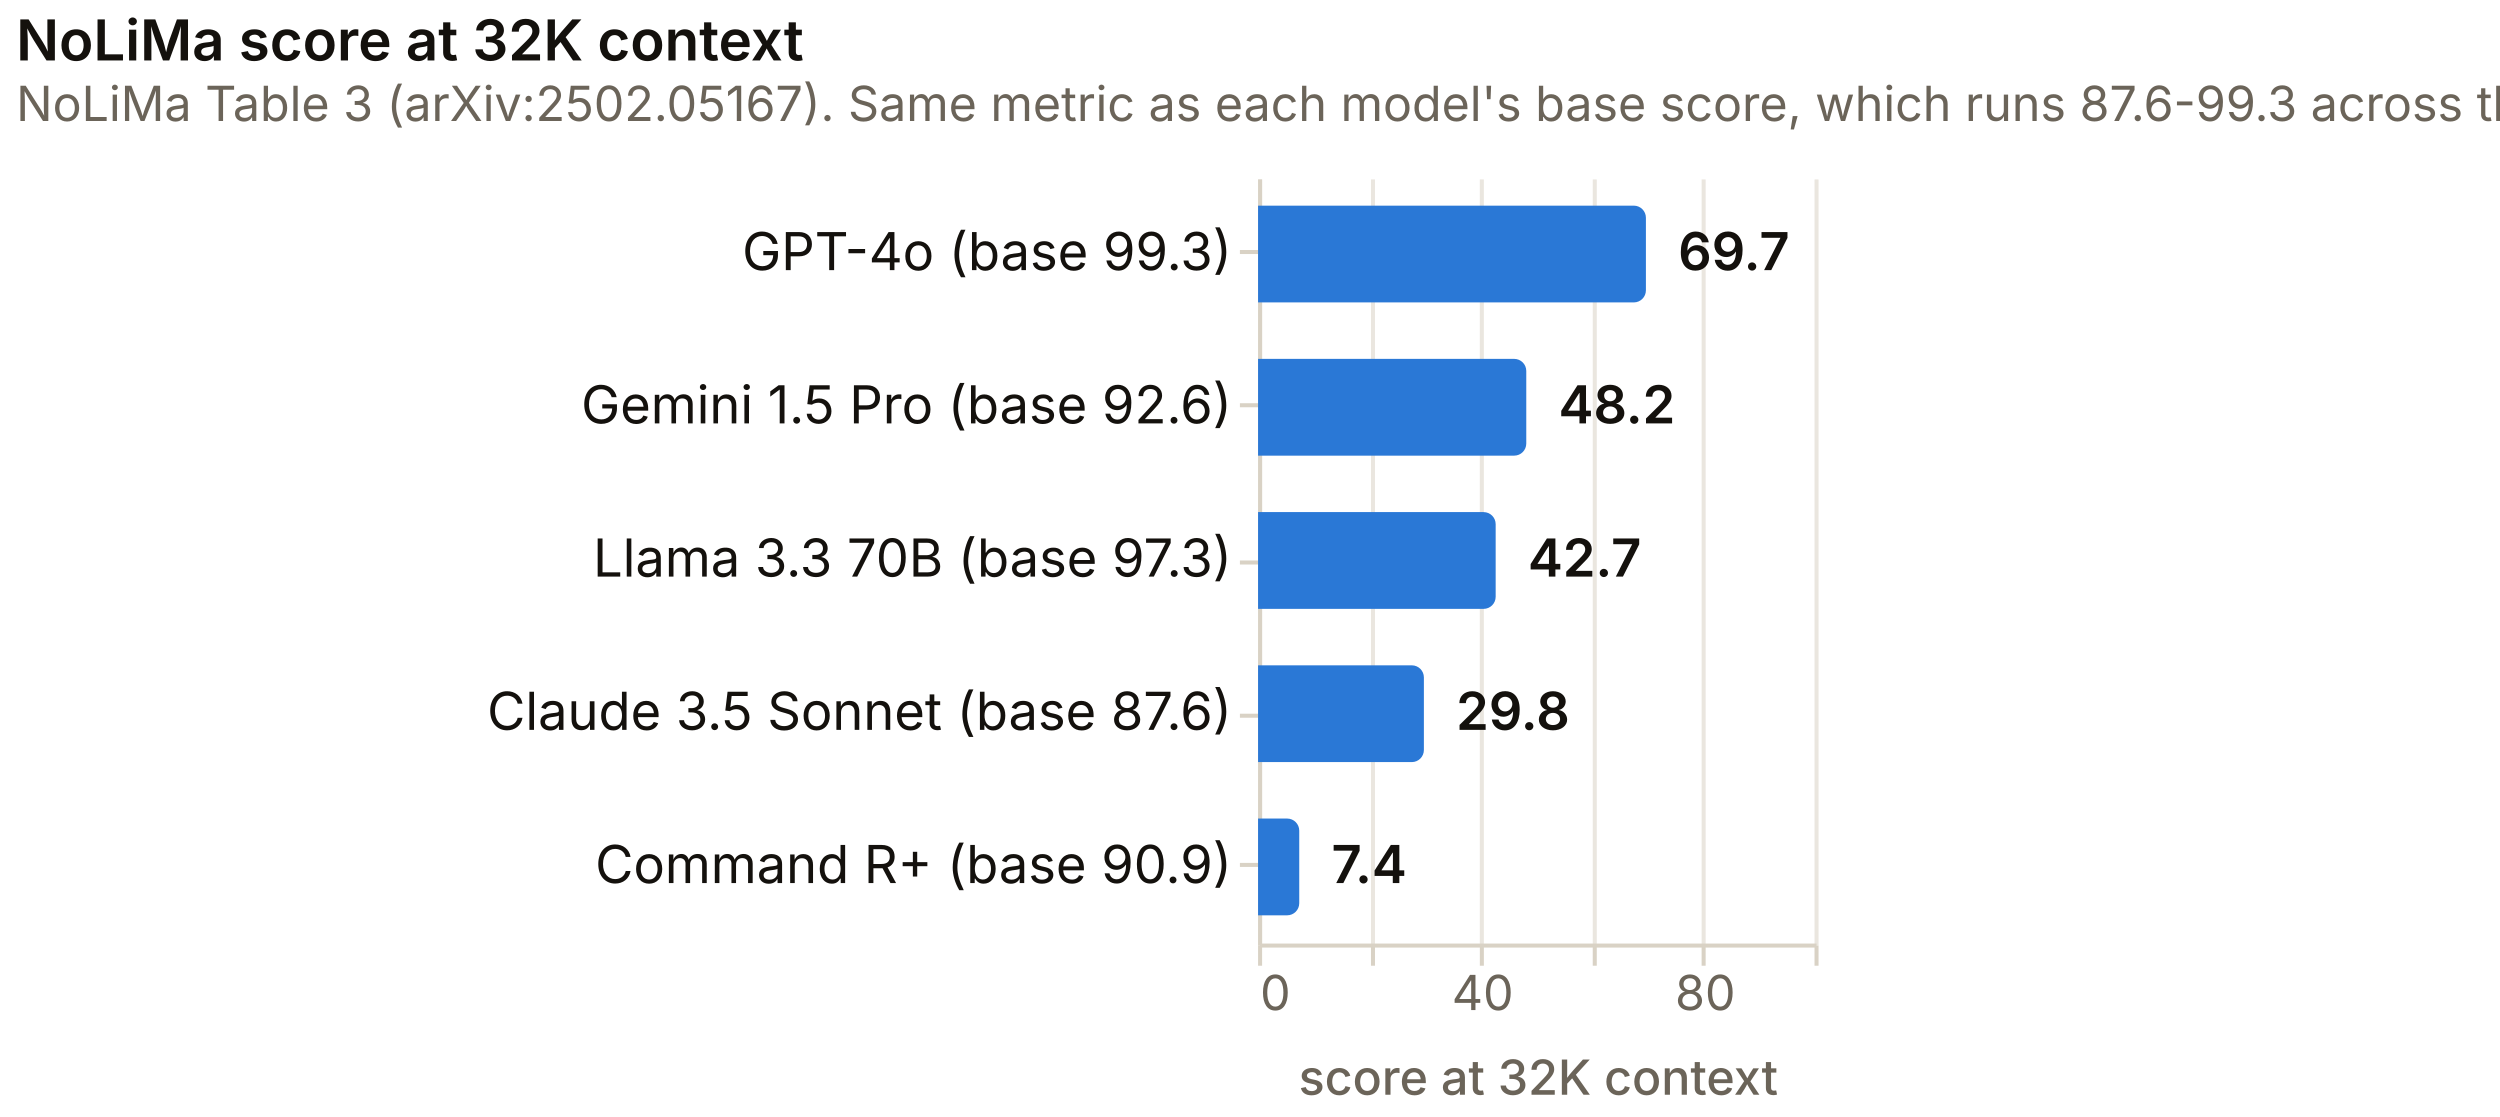
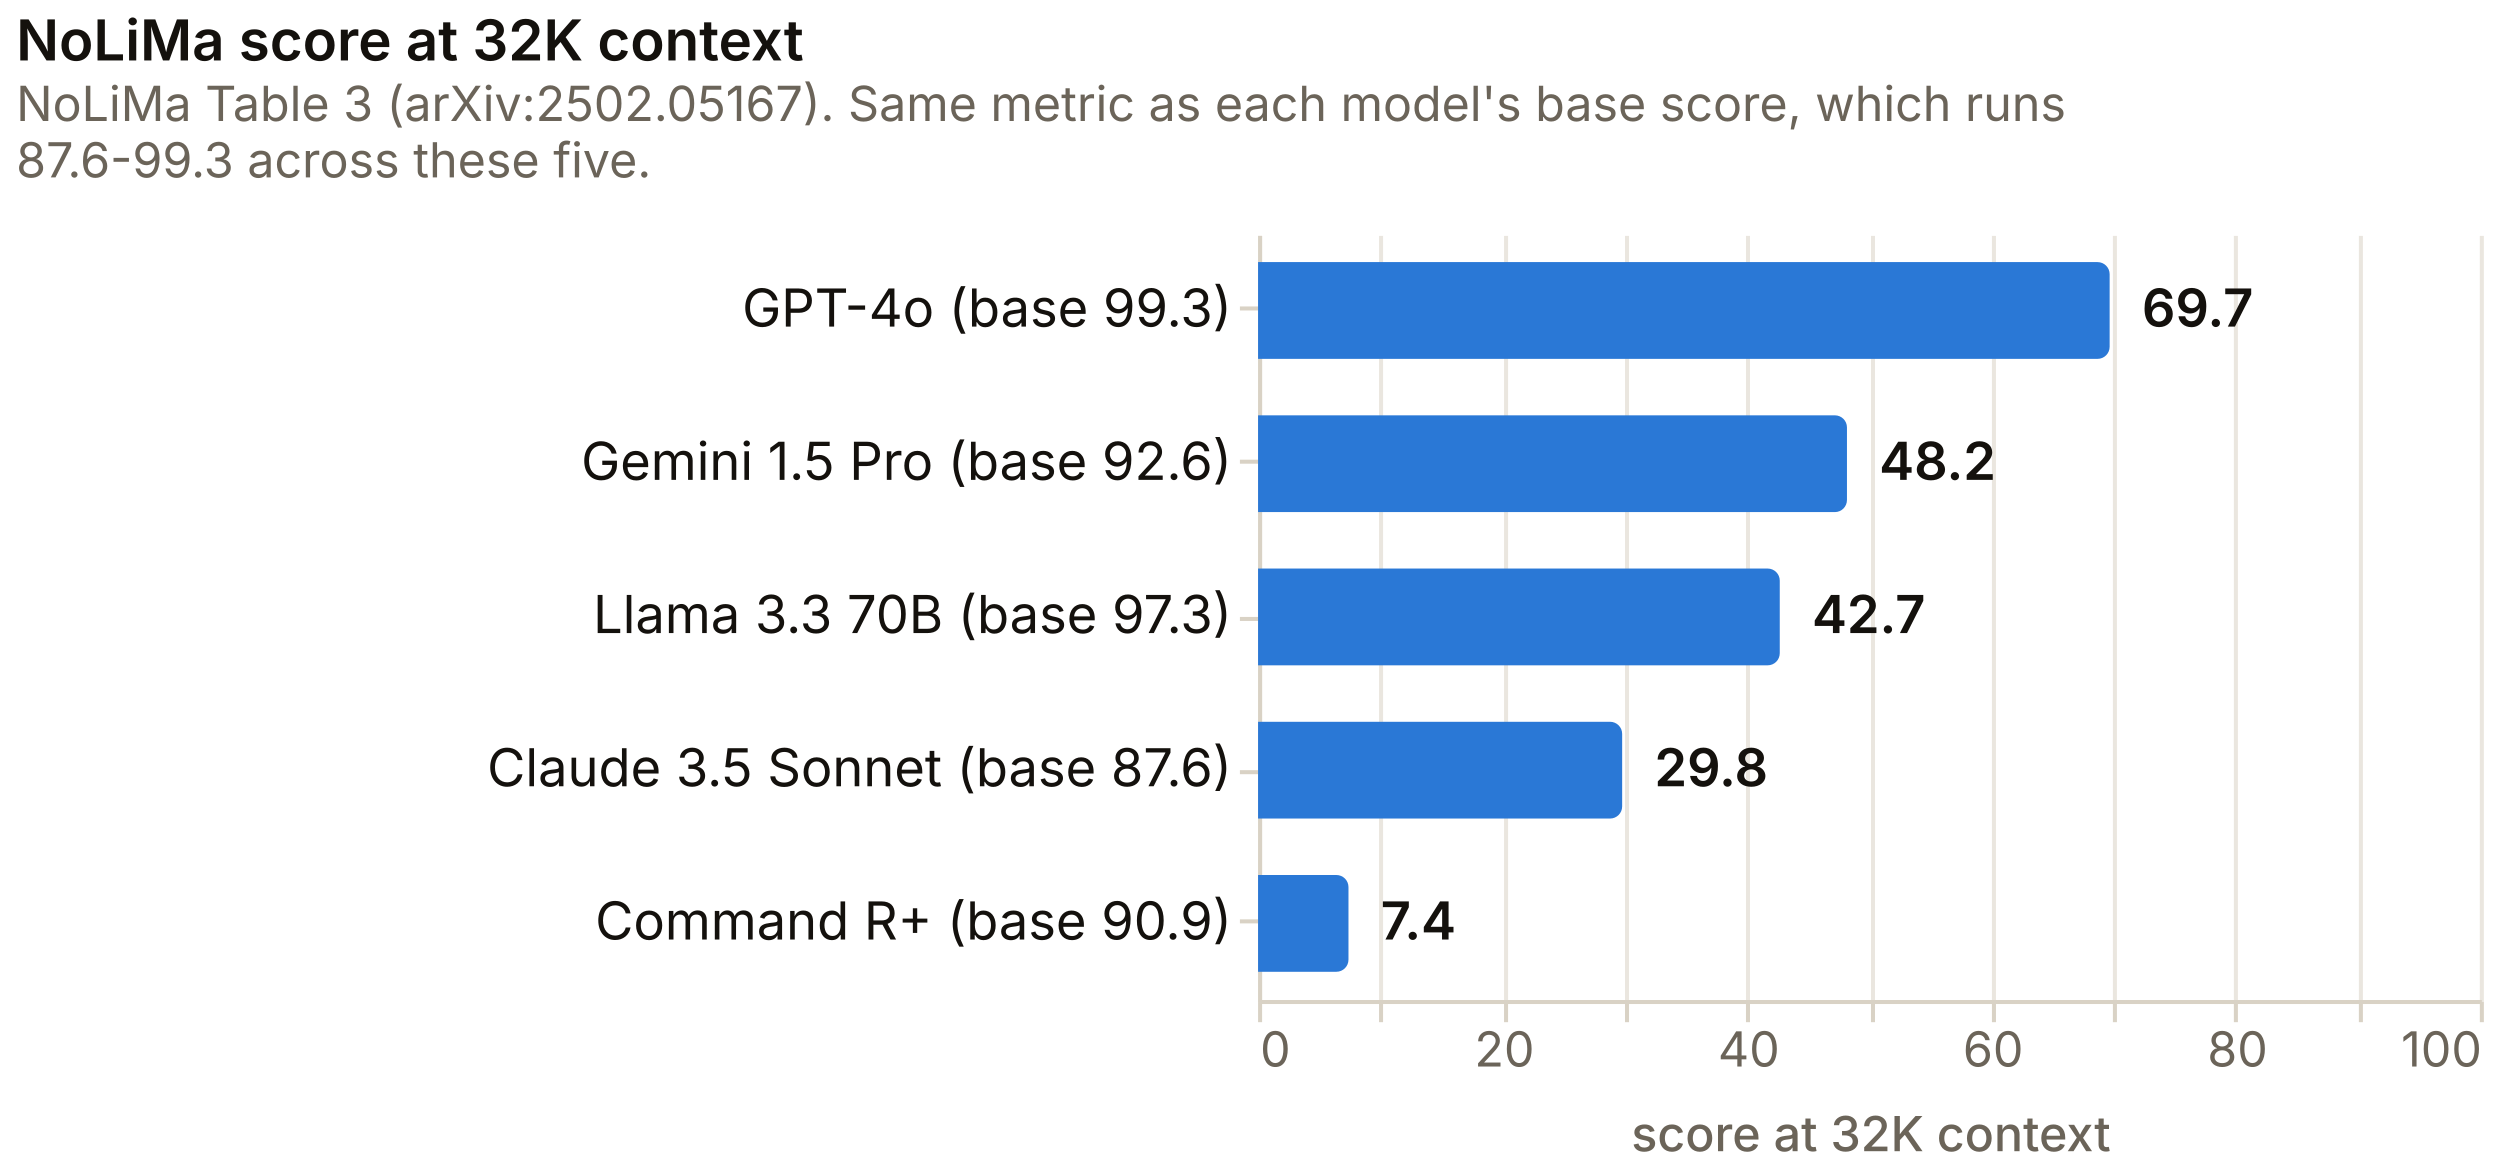
- <svg xmlns="http://www.w3.org/2000/svg" version="1.1" class="marks" width="620" height="277" viewBox="0 0 620 277">
-   <g fill="none" stroke-miterlimit="4" transform="translate(312,44)">
+ <svg xmlns="http://www.w3.org/2000/svg" version="1.1" class="marks" width="620" height="291" viewBox="0 0 620 291">
+   <g fill="none" stroke-miterlimit="4" transform="translate(312,58)">
    <g class="mark-group role-frame root" role="graphics-object" aria-roledescription="group mark container">
      <g transform="translate(0,0)">
-         <path class="background" aria-hidden="true" d="M0,0h138v190h-138Z" />
+         <path class="background" aria-hidden="true" d="M0,0h303v190h-303Z" />
        <g>
          <g class="mark-group role-axis" aria-hidden="true">
            <g transform="translate(0.5,190.5)">
              <path class="background" aria-hidden="true" d="M0,0h0v0h0Z" pointer-events="none" />
              <g>
                <g class="mark-rule role-axis-grid" pointer-events="none">
                  <line transform="translate(0,0)" x2="0" y2="-190" stroke="#d9d2c5" stroke-opacity="0.55" stroke-width="1" opacity="1" />
-                   <line transform="translate(28,0)" x2="0" y2="-190" stroke="#d9d2c5" stroke-opacity="0.55" stroke-width="1" opacity="1" />
-                   <line transform="translate(55,0)" x2="0" y2="-190" stroke="#d9d2c5" stroke-opacity="0.55" stroke-width="1" opacity="1" />
-                   <line transform="translate(83,0)" x2="0" y2="-190" stroke="#d9d2c5" stroke-opacity="0.55" stroke-width="1" opacity="1" />
-                   <line transform="translate(110,0)" x2="0" y2="-190" stroke="#d9d2c5" stroke-opacity="0.55" stroke-width="1" opacity="1" />
-                   <line transform="translate(138,0)" x2="0" y2="-190" stroke="#d9d2c5" stroke-opacity="0.55" stroke-width="1" opacity="1" />
+                   <line transform="translate(30,0)" x2="0" y2="-190" stroke="#d9d2c5" stroke-opacity="0.55" stroke-width="1" opacity="1" />
+                   <line transform="translate(61,0)" x2="0" y2="-190" stroke="#d9d2c5" stroke-opacity="0.55" stroke-width="1" opacity="1" />
+                   <line transform="translate(91,0)" x2="0" y2="-190" stroke="#d9d2c5" stroke-opacity="0.55" stroke-width="1" opacity="1" />
+                   <line transform="translate(121,0)" x2="0" y2="-190" stroke="#d9d2c5" stroke-opacity="0.55" stroke-width="1" opacity="1" />
+                   <line transform="translate(152,0)" x2="0" y2="-190" stroke="#d9d2c5" stroke-opacity="0.55" stroke-width="1" opacity="1" />
+                   <line transform="translate(182,0)" x2="0" y2="-190" stroke="#d9d2c5" stroke-opacity="0.55" stroke-width="1" opacity="1" />
+                   <line transform="translate(212,0)" x2="0" y2="-190" stroke="#d9d2c5" stroke-opacity="0.55" stroke-width="1" opacity="1" />
+                   <line transform="translate(242,0)" x2="0" y2="-190" stroke="#d9d2c5" stroke-opacity="0.55" stroke-width="1" opacity="1" />
+                   <line transform="translate(273,0)" x2="0" y2="-190" stroke="#d9d2c5" stroke-opacity="0.55" stroke-width="1" opacity="1" />
+                   <line transform="translate(303,0)" x2="0" y2="-190" stroke="#d9d2c5" stroke-opacity="0.55" stroke-width="1" opacity="1" />
                </g>
              </g>
              <path class="foreground" aria-hidden="true" d="" pointer-events="none" display="none" />
            </g>
          </g>
          <g class="mark-group role-axis" role="graphics-symbol" aria-roledescription="axis" aria-label="X-axis titled 'score at 32K context' for a linear scale with values from 0 to 100">
            <g transform="translate(0.5,190.5)">
              <path class="background" aria-hidden="true" d="M0,0h0v0h0Z" pointer-events="none" />
              <g>
                <g class="mark-rule role-axis-tick" pointer-events="none">
                  <line transform="translate(0,0)" x2="0" y2="5" stroke="#d9d2c5" stroke-width="1" opacity="1" />
-                   <line transform="translate(28,0)" x2="0" y2="5" stroke="#d9d2c5" stroke-width="1" opacity="1" />
-                   <line transform="translate(55,0)" x2="0" y2="5" stroke="#d9d2c5" stroke-width="1" opacity="1" />
-                   <line transform="translate(83,0)" x2="0" y2="5" stroke="#d9d2c5" stroke-width="1" opacity="1" />
-                   <line transform="translate(110,0)" x2="0" y2="5" stroke="#d9d2c5" stroke-width="1" opacity="1" />
-                   <line transform="translate(138,0)" x2="0" y2="5" stroke="#d9d2c5" stroke-width="1" opacity="1" />
+                   <line transform="translate(30,0)" x2="0" y2="5" stroke="#d9d2c5" stroke-width="1" opacity="1" />
+                   <line transform="translate(61,0)" x2="0" y2="5" stroke="#d9d2c5" stroke-width="1" opacity="1" />
+                   <line transform="translate(91,0)" x2="0" y2="5" stroke="#d9d2c5" stroke-width="1" opacity="1" />
+                   <line transform="translate(121,0)" x2="0" y2="5" stroke="#d9d2c5" stroke-width="1" opacity="1" />
+                   <line transform="translate(152,0)" x2="0" y2="5" stroke="#d9d2c5" stroke-width="1" opacity="1" />
+                   <line transform="translate(182,0)" x2="0" y2="5" stroke="#d9d2c5" stroke-width="1" opacity="1" />
+                   <line transform="translate(212,0)" x2="0" y2="5" stroke="#d9d2c5" stroke-width="1" opacity="1" />
+                   <line transform="translate(242,0)" x2="0" y2="5" stroke="#d9d2c5" stroke-width="1" opacity="1" />
+                   <line transform="translate(273,0)" x2="0" y2="5" stroke="#d9d2c5" stroke-width="1" opacity="1" />
+                   <line transform="translate(303,0)" x2="0" y2="5" stroke="#d9d2c5" stroke-width="1" opacity="1" />
                </g>
                <g class="mark-text role-axis-label" pointer-events="none">
                  <text text-anchor="start" transform="translate(0,16)" font-family="ui-sans-serif, system-ui, -apple-system, 'Segoe UI', Inter, Helvetica, Arial, sans-serif" font-size="12px" fill="#6b6459" opacity="1">0</text>
-                   <text text-anchor="middle" transform="translate(27.6,16)" font-family="ui-sans-serif, system-ui, -apple-system, 'Segoe UI', Inter, Helvetica, Arial, sans-serif" font-size="12px" fill="#6b6459" opacity="0">20</text>
-                   <text text-anchor="middle" transform="translate(55.2,16)" font-family="ui-sans-serif, system-ui, -apple-system, 'Segoe UI', Inter, Helvetica, Arial, sans-serif" font-size="12px" fill="#6b6459" opacity="1">40</text>
-                   <text text-anchor="middle" transform="translate(82.8,16)" font-family="ui-sans-serif, system-ui, -apple-system, 'Segoe UI', Inter, Helvetica, Arial, sans-serif" font-size="12px" fill="#6b6459" opacity="0">60</text>
-                   <text text-anchor="middle" transform="translate(110.4,16)" font-family="ui-sans-serif, system-ui, -apple-system, 'Segoe UI', Inter, Helvetica, Arial, sans-serif" font-size="12px" fill="#6b6459" opacity="1">80</text>
-                   <text text-anchor="end" transform="translate(138,16)" font-family="ui-sans-serif, system-ui, -apple-system, 'Segoe UI', Inter, Helvetica, Arial, sans-serif" font-size="12px" fill="#6b6459" opacity="0">100</text>
+                   <text text-anchor="middle" transform="translate(30.3,16)" font-family="ui-sans-serif, system-ui, -apple-system, 'Segoe UI', Inter, Helvetica, Arial, sans-serif" font-size="12px" fill="#6b6459" opacity="0">10</text>
+                   <text text-anchor="middle" transform="translate(60.6,16)" font-family="ui-sans-serif, system-ui, -apple-system, 'Segoe UI', Inter, Helvetica, Arial, sans-serif" font-size="12px" fill="#6b6459" opacity="1">20</text>
+                   <text text-anchor="middle" transform="translate(90.9,16)" font-family="ui-sans-serif, system-ui, -apple-system, 'Segoe UI', Inter, Helvetica, Arial, sans-serif" font-size="12px" fill="#6b6459" opacity="0">30</text>
+                   <text text-anchor="middle" transform="translate(121.2,16)" font-family="ui-sans-serif, system-ui, -apple-system, 'Segoe UI', Inter, Helvetica, Arial, sans-serif" font-size="12px" fill="#6b6459" opacity="1">40</text>
+                   <text text-anchor="middle" transform="translate(151.5,16)" font-family="ui-sans-serif, system-ui, -apple-system, 'Segoe UI', Inter, Helvetica, Arial, sans-serif" font-size="12px" fill="#6b6459" opacity="0">50</text>
+                   <text text-anchor="middle" transform="translate(181.8,16)" font-family="ui-sans-serif, system-ui, -apple-system, 'Segoe UI', Inter, Helvetica, Arial, sans-serif" font-size="12px" fill="#6b6459" opacity="1">60</text>
+                   <text text-anchor="middle" transform="translate(212.1,16)" font-family="ui-sans-serif, system-ui, -apple-system, 'Segoe UI', Inter, Helvetica, Arial, sans-serif" font-size="12px" fill="#6b6459" opacity="0">70</text>
+                   <text text-anchor="middle" transform="translate(242.4,16)" font-family="ui-sans-serif, system-ui, -apple-system, 'Segoe UI', Inter, Helvetica, Arial, sans-serif" font-size="12px" fill="#6b6459" opacity="1">80</text>
+                   <text text-anchor="middle" transform="translate(272.7,16)" font-family="ui-sans-serif, system-ui, -apple-system, 'Segoe UI', Inter, Helvetica, Arial, sans-serif" font-size="12px" fill="#6b6459" opacity="0">90</text>
+                   <text text-anchor="end" transform="translate(303,16)" font-family="ui-sans-serif, system-ui, -apple-system, 'Segoe UI', Inter, Helvetica, Arial, sans-serif" font-size="12px" fill="#6b6459" opacity="1">100</text>
                </g>
                <g class="mark-rule role-axis-domain" pointer-events="none">
-                   <line transform="translate(0,0)" x2="138" y2="0" stroke="#d9d2c5" stroke-width="1" opacity="1" />
+                   <line transform="translate(0,0)" x2="303" y2="0" stroke="#d9d2c5" stroke-width="1" opacity="1" />
                </g>
                <g class="mark-text role-axis-title" pointer-events="none">
-                   <text text-anchor="middle" transform="translate(69,37)" font-family="ui-sans-serif, system-ui, -apple-system, 'Segoe UI', Inter, Helvetica, Arial, sans-serif" font-size="12px" font-weight="500" fill="#6b6459" opacity="1">score at 32K context</text>
+                   <text text-anchor="middle" transform="translate(151.5,37)" font-family="ui-sans-serif, system-ui, -apple-system, 'Segoe UI', Inter, Helvetica, Arial, sans-serif" font-size="12px" font-weight="500" fill="#6b6459" opacity="1">score at 32K context</text>
                </g>
              </g>
              <path class="foreground" aria-hidden="true" d="" pointer-events="none" display="none" />
            </g>
          </g>
          <g class="mark-group role-axis" role="graphics-symbol" aria-roledescription="axis" aria-label="Y-axis for a discrete scale with 5 values: GPT-4o (base 99.3), Gemini 1.5 Pro (base 92.6), Llama 3.3 70B (base 97.3), Claude 3.5 Sonnet (base 87.6), Command R+ (base 90.9)">
            <g transform="translate(0.5,0.5)">
              <path class="background" aria-hidden="true" d="M0,0h0v0h0Z" pointer-events="none" />
              <g>
                <g class="mark-rule role-axis-tick" pointer-events="none">
                  <line transform="translate(0,18)" x2="-5" y2="0" stroke="#d9d2c5" stroke-width="1" opacity="1" />
                  <line transform="translate(0,56)" x2="-5" y2="0" stroke="#d9d2c5" stroke-width="1" opacity="1" />
                  <line transform="translate(0,95)" x2="-5" y2="0" stroke="#d9d2c5" stroke-width="1" opacity="1" />
                  <line transform="translate(0,133)" x2="-5" y2="0" stroke="#d9d2c5" stroke-width="1" opacity="1" />
                  <line transform="translate(0,170)" x2="-5" y2="0" stroke="#d9d2c5" stroke-width="1" opacity="1" />
                </g>
                <g class="mark-text role-axis-label" pointer-events="none">
                  <text text-anchor="end" transform="translate(-7,22.5)" font-family="ui-sans-serif, system-ui, -apple-system, 'Segoe UI', Inter, Helvetica, Arial, sans-serif" font-size="13px" fill="#14110d" opacity="1">GPT-4o (base 99.3)</text>
                  <text text-anchor="end" transform="translate(-7,60.5)" font-family="ui-sans-serif, system-ui, -apple-system, 'Segoe UI', Inter, Helvetica, Arial, sans-serif" font-size="13px" fill="#14110d" opacity="1">Gemini 1.5 Pro (base 92.6)</text>
                  <text text-anchor="end" transform="translate(-7,98.5)" font-family="ui-sans-serif, system-ui, -apple-system, 'Segoe UI', Inter, Helvetica, Arial, sans-serif" font-size="13px" fill="#14110d" opacity="1">Llama 3.3 70B (base 97.3)</text>
                  <text text-anchor="end" transform="translate(-7,136.5)" font-family="ui-sans-serif, system-ui, -apple-system, 'Segoe UI', Inter, Helvetica, Arial, sans-serif" font-size="13px" fill="#14110d" opacity="1">Claude 3.5 Sonnet (base 87.6)</text>
                  <text text-anchor="end" transform="translate(-7,174.5)" font-family="ui-sans-serif, system-ui, -apple-system, 'Segoe UI', Inter, Helvetica, Arial, sans-serif" font-size="13px" fill="#14110d" opacity="1">Command R+ (base 90.9)</text>
                </g>
                <g class="mark-rule role-axis-domain" pointer-events="none">
                  <line transform="translate(0,0)" x2="0" y2="190" stroke="#d9d2c5" stroke-width="1" opacity="1" />
                </g>
              </g>
              <path class="foreground" aria-hidden="true" d="" pointer-events="none" display="none" />
            </g>
          </g>
          <g class="mark-group role-scope" role="graphics-object" aria-roledescription="group mark container">
            <g transform="translate(0,7)">
-               <path class="background" aria-hidden="true" d="M0,0L93.186,0C94.842,0,96.186,1.344,96.186,3L96.186,21C96.186,22.656,94.842,24,93.186,24L0,24C0,24,0,24,0,24L0,0C0,0,0,0,0,0Z" />
+               <path class="background" aria-hidden="true" d="M0,0L208.191,0C209.847,0,211.191,1.344,211.191,3L211.191,21C211.191,22.656,209.847,24,208.191,24L0,24C0,24,0,24,0,24L0,0C0,0,0,0,0,0Z" />
              <g clip-path="url(#clip1)">
                <g class="mark-group role-scope" role="graphics-object" aria-roledescription="group mark container">
                  <g transform="translate(0,0)">
                    <path class="background" aria-hidden="true" d="M0,0h0v24h0Z" />
                    <g>
                      <g class="mark-rect role-mark layer_0_marks" role="graphics-object" aria-roledescription="rect mark container">
-                         <path aria-label="score at 32K context: 69.7; model: GPT-4o (base 99.3)" role="graphics-symbol" aria-roledescription="bar" d="M0,0h96.186v24h-96.186Z" fill="#2a78d6" />
+                         <path aria-label="score at 32K context: 69.7; model: GPT-4o (base 99.3)" role="graphics-symbol" aria-roledescription="bar" d="M0,0h211.191v24h-211.191Z" fill="#2a78d6" />
                      </g>
                    </g>
                    <path class="foreground" aria-hidden="true" d="" display="none" />
                  </g>
                </g>
              </g>
              <path class="foreground" aria-hidden="true" d="" display="none" />
            </g>
            <g transform="translate(0,45)">
-               <path class="background" aria-hidden="true" d="M0,0L63.516,0C65.172,0,66.516,1.344,66.516,3L66.516,21C66.516,22.656,65.172,24,63.516,24L0,24C0,24,0,24,0,24L0,0C0,0,0,0,0,0Z" />
+               <path class="background" aria-hidden="true" d="M0,0L143.046,0C144.702,0,146.046,1.344,146.046,3L146.046,21C146.046,22.656,144.702,24,143.046,24L0,24C0,24,0,24,0,24L0,0C0,0,0,0,0,0Z" />
              <g clip-path="url(#clip2)">
                <g class="mark-group role-scope" role="graphics-object" aria-roledescription="group mark container">
                  <g transform="translate(0,0)">
                    <path class="background" aria-hidden="true" d="M0,0h0v24h0Z" />
                    <g>
                      <g class="mark-rect role-mark layer_0_marks" role="graphics-object" aria-roledescription="rect mark container">
-                         <path aria-label="score at 32K context: 48.2; model: Gemini 1.5 Pro (base 92.6)" role="graphics-symbol" aria-roledescription="bar" d="M0,0h66.516v24h-66.516Z" fill="#2a78d6" />
+                         <path aria-label="score at 32K context: 48.2; model: Gemini 1.5 Pro (base 92.6)" role="graphics-symbol" aria-roledescription="bar" d="M0,0h146.046v24h-146.046Z" fill="#2a78d6" />
                      </g>
                    </g>
                    <path class="foreground" aria-hidden="true" d="" display="none" />
                  </g>
                </g>
              </g>
              <path class="foreground" aria-hidden="true" d="" display="none" />
            </g>
            <g transform="translate(0,83)">
-               <path class="background" aria-hidden="true" d="M0,0L55.926,0C57.582,0,58.926,1.344,58.926,3L58.926,21C58.926,22.656,57.582,24,55.926,24L0,24C0,24,0,24,0,24L0,0C0,0,0,0,0,0Z" />
+               <path class="background" aria-hidden="true" d="M0,0L126.381,0C128.037,0,129.381,1.344,129.381,3L129.381,21C129.381,22.656,128.037,24,126.381,24L0,24C0,24,0,24,0,24L0,0C0,0,0,0,0,0Z" />
              <g clip-path="url(#clip3)">
                <g class="mark-group role-scope" role="graphics-object" aria-roledescription="group mark container">
                  <g transform="translate(0,0)">
                    <path class="background" aria-hidden="true" d="M0,0h0v24h0Z" />
                    <g>
                      <g class="mark-rect role-mark layer_0_marks" role="graphics-object" aria-roledescription="rect mark container">
-                         <path aria-label="score at 32K context: 42.7; model: Llama 3.3 70B (base 97.3)" role="graphics-symbol" aria-roledescription="bar" d="M0,0h58.926v24h-58.926Z" fill="#2a78d6" />
+                         <path aria-label="score at 32K context: 42.7; model: Llama 3.3 70B (base 97.3)" role="graphics-symbol" aria-roledescription="bar" d="M0,0h129.381v24h-129.381Z" fill="#2a78d6" />
                      </g>
                    </g>
                    <path class="foreground" aria-hidden="true" d="" display="none" />
                  </g>
                </g>
              </g>
              <path class="foreground" aria-hidden="true" d="" display="none" />
            </g>
            <g transform="translate(0,121)">
-               <path class="background" aria-hidden="true" d="M0,0L38.124,0C39.78,0,41.124,1.344,41.124,3L41.124,21C41.124,22.656,39.78,24,38.124,24L0,24C0,24,0,24,0,24L0,0C0,0,0,0,0,0Z" />
+               <path class="background" aria-hidden="true" d="M0,0L87.294,0C88.95,0,90.294,1.344,90.294,3L90.294,21C90.294,22.656,88.95,24,87.294,24L0,24C0,24,0,24,0,24L0,0C0,0,0,0,0,0Z" />
              <g clip-path="url(#clip4)">
                <g class="mark-group role-scope" role="graphics-object" aria-roledescription="group mark container">
                  <g transform="translate(0,0)">
                    <path class="background" aria-hidden="true" d="M0,0h0v24h0Z" />
                    <g>
                      <g class="mark-rect role-mark layer_0_marks" role="graphics-object" aria-roledescription="rect mark container">
-                         <path aria-label="score at 32K context: 29.8; model: Claude 3.5 Sonnet (base 87.6)" role="graphics-symbol" aria-roledescription="bar" d="M0,0h41.124v24h-41.124Z" fill="#2a78d6" />
+                         <path aria-label="score at 32K context: 29.8; model: Claude 3.5 Sonnet (base 87.6)" role="graphics-symbol" aria-roledescription="bar" d="M0,0h90.294v24h-90.294Z" fill="#2a78d6" />
                      </g>
                    </g>
                    <path class="foreground" aria-hidden="true" d="" display="none" />
                  </g>
                </g>
              </g>
              <path class="foreground" aria-hidden="true" d="" display="none" />
            </g>
            <g transform="translate(0,159)">
-               <path class="background" aria-hidden="true" d="M0,0L7.212,0C8.868,0,10.212,1.344,10.212,3L10.212,21C10.212,22.656,8.868,24,7.212,24L0,24C0,24,0,24,0,24L0,0C0,0,0,0,0,0Z" />
+               <path class="background" aria-hidden="true" d="M0,0L19.422,0C21.078,0,22.422,1.344,22.422,3L22.422,21C22.422,22.656,21.078,24,19.422,24L0,24C0,24,0,24,0,24L0,0C0,0,0,0,0,0Z" />
              <g clip-path="url(#clip5)">
                <g class="mark-group role-scope" role="graphics-object" aria-roledescription="group mark container">
                  <g transform="translate(0,0)">
                    <path class="background" aria-hidden="true" d="M0,0h0v24h0Z" />
                    <g>
                      <g class="mark-rect role-mark layer_0_marks" role="graphics-object" aria-roledescription="rect mark container">
-                         <path aria-label="score at 32K context: 7.4; model: Command R+ (base 90.9)" role="graphics-symbol" aria-roledescription="bar" d="M0,0h10.212v24h-10.212Z" fill="#2a78d6" />
+                         <path aria-label="score at 32K context: 7.4; model: Command R+ (base 90.9)" role="graphics-symbol" aria-roledescription="bar" d="M0,0h22.422v24h-22.422Z" fill="#2a78d6" />
                      </g>
                    </g>
                    <path class="foreground" aria-hidden="true" d="" display="none" />
                  </g>
                </g>
              </g>
              <path class="foreground" aria-hidden="true" d="" display="none" />
            </g>
          </g>
          <g class="mark-text role-mark layer_1_marks" role="graphics-object" aria-roledescription="text mark container">
-             <text aria-label="score at 32K context: 69.7; model: GPT-4o (base 99.3); v: 69.7" role="graphics-symbol" aria-roledescription="text mark" text-anchor="start" transform="translate(104.186,23)" font-family="ui-sans-serif, system-ui, -apple-system, 'Segoe UI', Inter, Helvetica, Arial, sans-serif" font-size="13px" font-weight="600" fill="#14110d">69.7</text>
-             <text aria-label="score at 32K context: 48.2; model: Gemini 1.5 Pro (base 92.6); v: 48.2" role="graphics-symbol" aria-roledescription="text mark" text-anchor="start" transform="translate(74.516,61)" font-family="ui-sans-serif, system-ui, -apple-system, 'Segoe UI', Inter, Helvetica, Arial, sans-serif" font-size="13px" font-weight="600" fill="#14110d">48.2</text>
-             <text aria-label="score at 32K context: 42.7; model: Llama 3.3 70B (base 97.3); v: 42.7" role="graphics-symbol" aria-roledescription="text mark" text-anchor="start" transform="translate(66.926,99)" font-family="ui-sans-serif, system-ui, -apple-system, 'Segoe UI', Inter, Helvetica, Arial, sans-serif" font-size="13px" font-weight="600" fill="#14110d">42.7</text>
-             <text aria-label="score at 32K context: 29.8; model: Claude 3.5 Sonnet (base 87.6); v: 29.8" role="graphics-symbol" aria-roledescription="text mark" text-anchor="start" transform="translate(49.124,137)" font-family="ui-sans-serif, system-ui, -apple-system, 'Segoe UI', Inter, Helvetica, Arial, sans-serif" font-size="13px" font-weight="600" fill="#14110d">29.8</text>
-             <text aria-label="score at 32K context: 7.4; model: Command R+ (base 90.9); v: 7.4" role="graphics-symbol" aria-roledescription="text mark" text-anchor="start" transform="translate(18.212,175)" font-family="ui-sans-serif, system-ui, -apple-system, 'Segoe UI', Inter, Helvetica, Arial, sans-serif" font-size="13px" font-weight="600" fill="#14110d">7.4</text>
+             <text aria-label="score at 32K context: 69.7; model: GPT-4o (base 99.3); v: 69.7" role="graphics-symbol" aria-roledescription="text mark" text-anchor="start" transform="translate(219.191,23)" font-family="ui-sans-serif, system-ui, -apple-system, 'Segoe UI', Inter, Helvetica, Arial, sans-serif" font-size="13px" font-weight="600" fill="#14110d">69.7</text>
+             <text aria-label="score at 32K context: 48.2; model: Gemini 1.5 Pro (base 92.6); v: 48.2" role="graphics-symbol" aria-roledescription="text mark" text-anchor="start" transform="translate(154.046,61)" font-family="ui-sans-serif, system-ui, -apple-system, 'Segoe UI', Inter, Helvetica, Arial, sans-serif" font-size="13px" font-weight="600" fill="#14110d">48.2</text>
+             <text aria-label="score at 32K context: 42.7; model: Llama 3.3 70B (base 97.3); v: 42.7" role="graphics-symbol" aria-roledescription="text mark" text-anchor="start" transform="translate(137.381,99)" font-family="ui-sans-serif, system-ui, -apple-system, 'Segoe UI', Inter, Helvetica, Arial, sans-serif" font-size="13px" font-weight="600" fill="#14110d">42.7</text>
+             <text aria-label="score at 32K context: 29.8; model: Claude 3.5 Sonnet (base 87.6); v: 29.8" role="graphics-symbol" aria-roledescription="text mark" text-anchor="start" transform="translate(98.294,137)" font-family="ui-sans-serif, system-ui, -apple-system, 'Segoe UI', Inter, Helvetica, Arial, sans-serif" font-size="13px" font-weight="600" fill="#14110d">29.8</text>
+             <text aria-label="score at 32K context: 7.4; model: Command R+ (base 90.9); v: 7.4" role="graphics-symbol" aria-roledescription="text mark" text-anchor="start" transform="translate(30.422,175)" font-family="ui-sans-serif, system-ui, -apple-system, 'Segoe UI', Inter, Helvetica, Arial, sans-serif" font-size="13px" font-weight="600" fill="#14110d">7.4</text>
          </g>
          <g class="mark-group role-title">
-             <g transform="translate(-308,-40)">
+             <g transform="translate(-308,-54)">
              <path class="background" aria-hidden="true" d="M0,0h0v0h0Z" pointer-events="none" />
              <g>
                <g class="mark-text role-title-text" role="graphics-symbol" aria-roledescription="title" aria-label="Title text 'NoLiMa score at 32K context'" pointer-events="none">
                  <text text-anchor="start" transform="translate(0,11)" font-family="ui-sans-serif, system-ui, -apple-system, 'Segoe UI', Inter, Helvetica, Arial, sans-serif" font-size="14px" font-weight="600" fill="#14110d" opacity="1">NoLiMa score at 32K context</text>
                </g>
                <g class="mark-text role-title-subtitle" role="graphics-symbol" aria-roledescription="subtitle" aria-label="Subtitle text 'NoLiMa Table 3 (arXiv:2502.05167). Same metric as each model's base score, which runs 87.6-99.3 across these five.'" pointer-events="none">
-                   <text text-anchor="start" transform="translate(0,26)" font-family="ui-sans-serif, system-ui, -apple-system, 'Segoe UI', Inter, Helvetica, Arial, sans-serif" font-size="12px" fill="#6b6459" opacity="1">NoLiMa Table 3 (arXiv:2502.05167). Same metric as each model's base score, which runs 87.6-99.3 across these five.</text>
+                   <text text-anchor="start" transform="translate(0,26)" font-family="ui-sans-serif, system-ui, -apple-system, 'Segoe UI', Inter, Helvetica, Arial, sans-serif" font-size="12px" fill="#6b6459" opacity="1">
+                     <tspan>NoLiMa Table 3 (arXiv:2502.05167). Same metric as each model's base score, which runs</tspan>
+                     <tspan x="0" dy="14">87.6-99.3 across these five.</tspan>
+                   </text>
                </g>
              </g>
              <path class="foreground" aria-hidden="true" d="" pointer-events="none" display="none" />
            </g>
          </g>
        </g>
        <path class="foreground" aria-hidden="true" d="" display="none" />
      </g>
    </g>
  </g>
  <defs>
    <clipPath id="clip1">
-       <path d="M0,0L93.186,0C94.842,0,96.186,1.344,96.186,3L96.186,21C96.186,22.656,94.842,24,93.186,24L0,24C0,24,0,24,0,24L0,0C0,0,0,0,0,0Z" />
+       <path d="M0,0L208.191,0C209.847,0,211.191,1.344,211.191,3L211.191,21C211.191,22.656,209.847,24,208.191,24L0,24C0,24,0,24,0,24L0,0C0,0,0,0,0,0Z" />
    </clipPath>
    <clipPath id="clip2">
-       <path d="M0,0L63.516,0C65.172,0,66.516,1.344,66.516,3L66.516,21C66.516,22.656,65.172,24,63.516,24L0,24C0,24,0,24,0,24L0,0C0,0,0,0,0,0Z" />
+       <path d="M0,0L143.046,0C144.702,0,146.046,1.344,146.046,3L146.046,21C146.046,22.656,144.702,24,143.046,24L0,24C0,24,0,24,0,24L0,0C0,0,0,0,0,0Z" />
    </clipPath>
    <clipPath id="clip3">
-       <path d="M0,0L55.926,0C57.582,0,58.926,1.344,58.926,3L58.926,21C58.926,22.656,57.582,24,55.926,24L0,24C0,24,0,24,0,24L0,0C0,0,0,0,0,0Z" />
+       <path d="M0,0L126.381,0C128.037,0,129.381,1.344,129.381,3L129.381,21C129.381,22.656,128.037,24,126.381,24L0,24C0,24,0,24,0,24L0,0C0,0,0,0,0,0Z" />
    </clipPath>
    <clipPath id="clip4">
-       <path d="M0,0L38.124,0C39.78,0,41.124,1.344,41.124,3L41.124,21C41.124,22.656,39.78,24,38.124,24L0,24C0,24,0,24,0,24L0,0C0,0,0,0,0,0Z" />
+       <path d="M0,0L87.294,0C88.95,0,90.294,1.344,90.294,3L90.294,21C90.294,22.656,88.95,24,87.294,24L0,24C0,24,0,24,0,24L0,0C0,0,0,0,0,0Z" />
    </clipPath>
    <clipPath id="clip5">
-       <path d="M0,0L7.212,0C8.868,0,10.212,1.344,10.212,3L10.212,21C10.212,22.656,8.868,24,7.212,24L0,24C0,24,0,24,0,24L0,0C0,0,0,0,0,0Z" />
+       <path d="M0,0L19.422,0C21.078,0,22.422,1.344,22.422,3L22.422,21C22.422,22.656,21.078,24,19.422,24L0,24C0,24,0,24,0,24L0,0C0,0,0,0,0,0Z" />
    </clipPath>
  </defs>
</svg>
